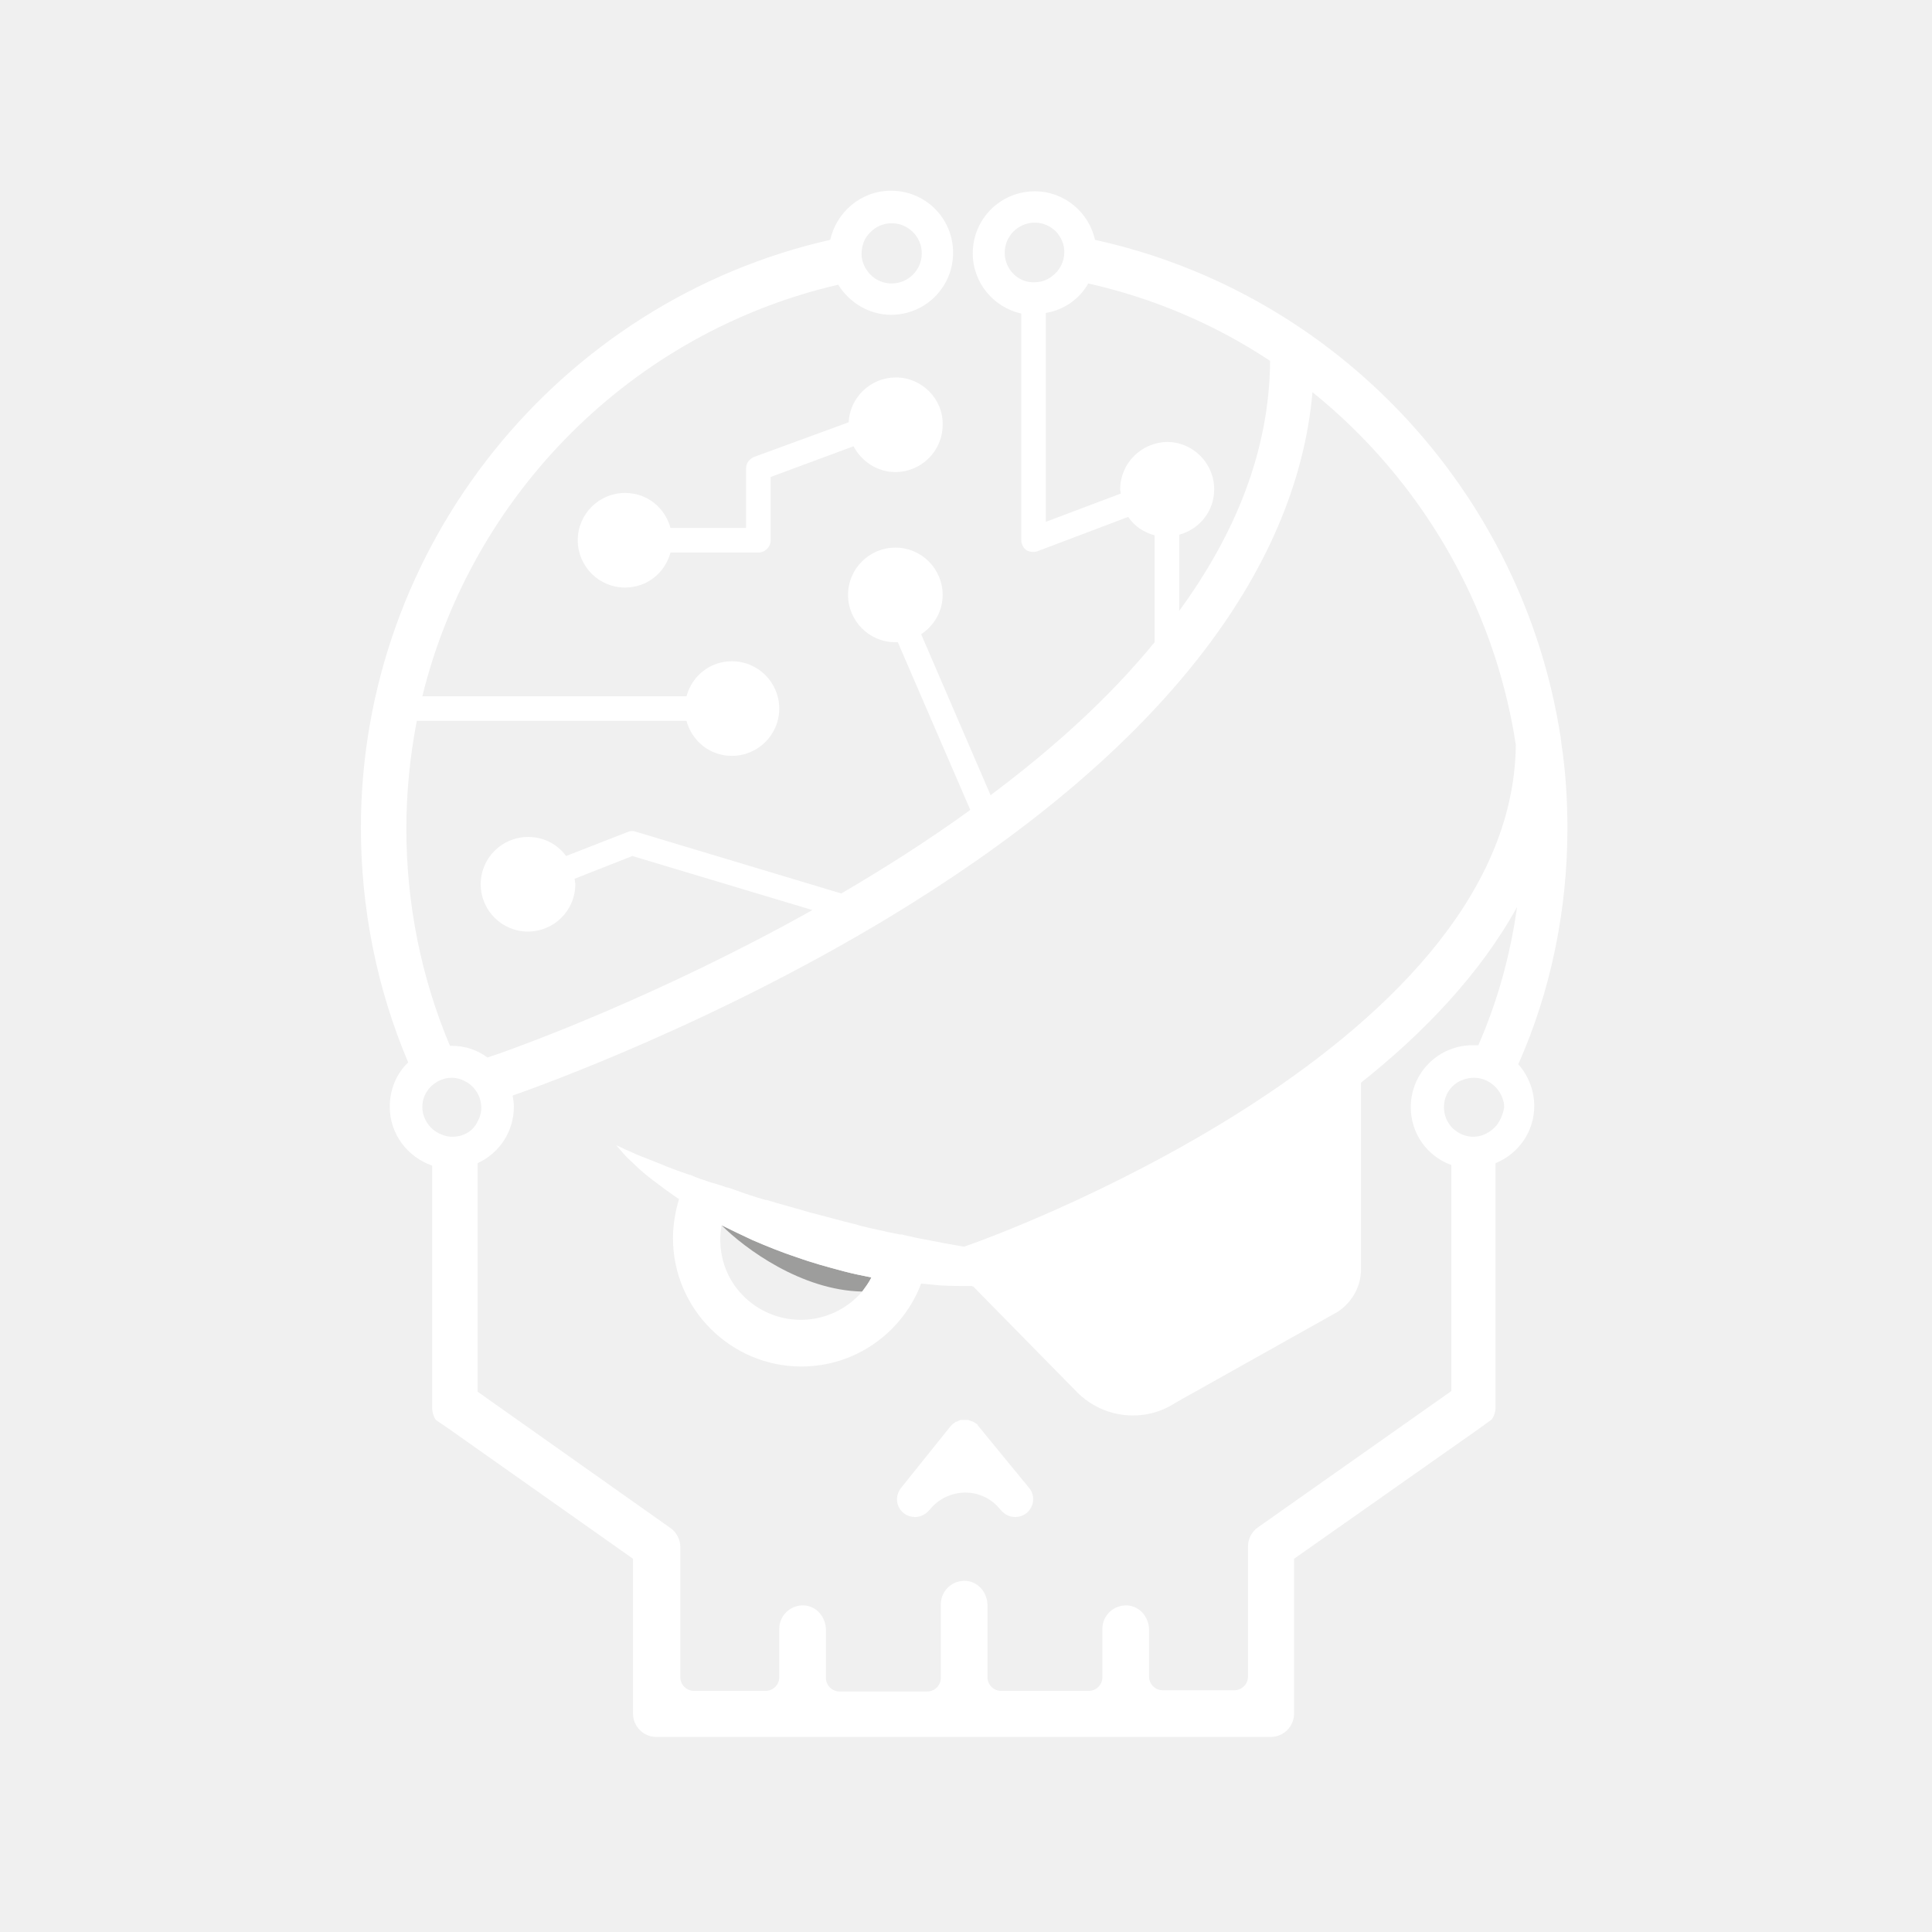
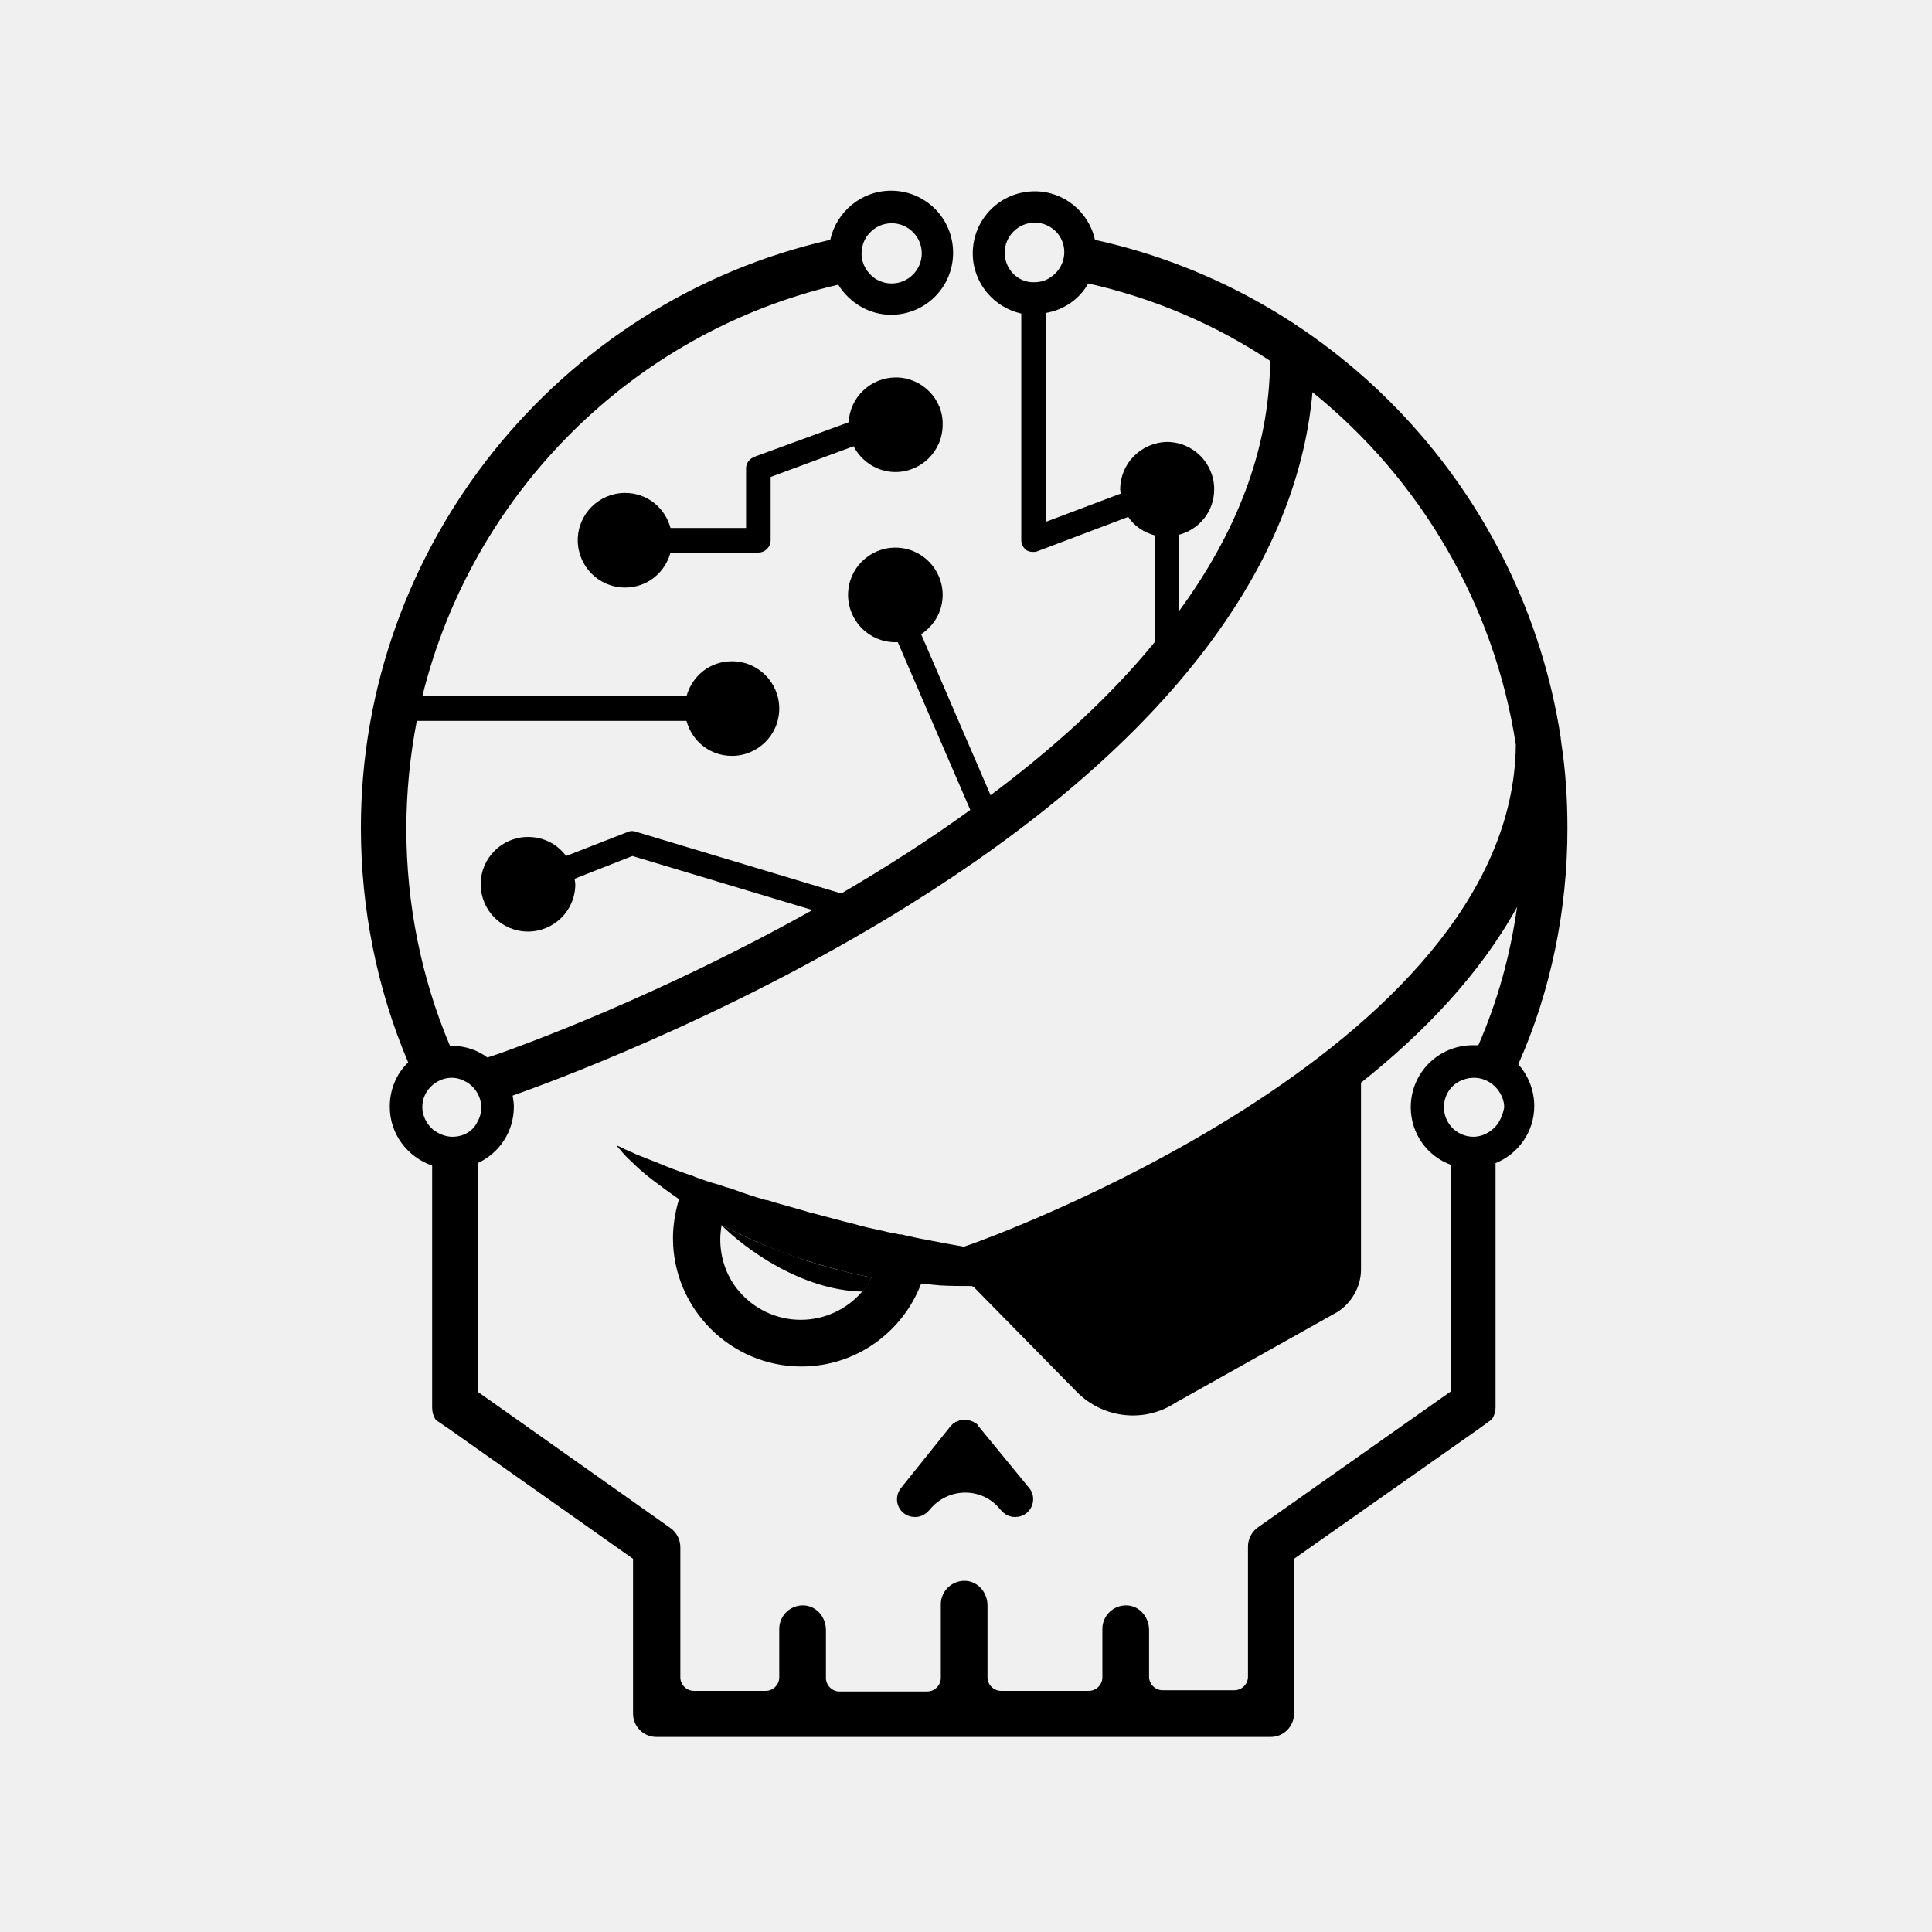
- <svg xmlns="http://www.w3.org/2000/svg" x="0px" y="0px" viewBox="0 0 595.3 595.3" style="enable-background:new 0 0 595.3 595.3;" xml:space="preserve" id="svg72" width="595" height="595">
-   <defs id="defs76" fill="#ffffff">
+ <svg xmlns="http://www.w3.org/2000/svg" x="0px" y="0px" viewBox="0 0 595.3 595.3" xml:space="preserve" id="svg72" width="595" height="595">
+   <defs id="defs76">
	
	
</defs>
-   <style type="text/css" id="style2">
- 	.st0{fill:#9D9D9C;}
- 	.st1{fill:#575756;}
- </style>
  <g id="Calque_2">
</g>
  <g id="g13" transform="matrix(1.892886,0,0,1.892886,-264.7259,-165.9277)">
-     <path id="path5" d="m 299.2,319.9 c 0,0 0,0 0,0 -0.1,-0.1 -0.2,-0.2 -0.2,-0.3 -0.1,-0.1 -0.1,-0.1 -0.2,-0.2 0,0 0,0 0,0 -0.1,0 -0.1,-0.1 -0.2,-0.1 -0.1,-0.1 -0.2,-0.1 -0.3,-0.2 -0.1,0 -0.2,-0.1 -0.3,-0.1 -0.1,0 -0.2,-0.1 -0.2,-0.1 -0.1,0 -0.2,0 -0.3,-0.1 -0.1,0 -0.2,0 -0.3,0 -0.1,0 -0.2,0 -0.3,0 -0.1,0 -0.2,0 -0.3,0 -0.1,0 -0.2,0 -0.3,0 -0.1,0 -0.2,0 -0.3,0.1 -0.1,0 -0.2,0.1 -0.2,0.1 -0.1,0 -0.2,0.1 -0.3,0.1 -0.1,0 -0.2,0.1 -0.3,0.2 -0.1,0 -0.1,0.1 -0.2,0.1 0,0 0,0 0,0 -0.1,0.1 -0.1,0.1 -0.2,0.2 -0.1,0.1 -0.2,0.2 -0.2,0.2 0,0 0,0 0,0 l -8.1,10.1 c -1,1.3 -0.8,3.1 0.5,4.1 0.5,0.4 1.2,0.6 1.8,0.6 0.9,0 1.7,-0.4 2.3,-1.1 l 0.1,-0.1 c 3,-3.7 8.6,-3.7 11.5,0 l 0.1,0.1 c 0.6,0.7 1.4,1.1 2.3,1.1 0.6,0 1.3,-0.2 1.8,-0.6 1.3,-1 1.5,-2.9 0.5,-4.1 z" fill="#ffffff" />
-     <path id="path7" d="m 285.7,149.1 c -4.1,0 -7.5,3.2 -7.7,7.3 l -15.3,5.6 c -0.8,0.3 -1.4,1 -1.4,1.9 v 9.7 H 249 c -0.9,-3.3 -3.8,-5.7 -7.4,-5.7 -4.2,0 -7.7,3.4 -7.7,7.7 0,4.2 3.4,7.7 7.7,7.7 3.6,0 6.5,-2.4 7.4,-5.7 h 14.3 c 1.1,0 2,-0.9 2,-2 v -10.3 l 13.5,-5 c 1.3,2.5 3.9,4.2 6.8,4.2 4.2,0 7.7,-3.4 7.7,-7.7 0.1,-4.2 -3.4,-7.7 -7.6,-7.7 z" fill="#ffffff" />
-     <path style="fill:#9d9d9c" id="path9" d="m 269.5,292.3 c -2.5,-0.9 -4.9,-1.8 -7.2,-2.8 -1.7,-0.8 -3.4,-1.6 -5,-2.4 3.8,3.8 13,10.6 22.9,10.8 0.6,-0.7 1.1,-1.4 1.5,-2.3 -1.5,-0.3 -3,-0.6 -4.5,-1 -2.7,-0.7 -5.2,-1.4 -7.7,-2.3 z" class="st0" />
-     <path id="path11" d="m 395,222.5 c 0,-4.7 -0.3,-9.4 -1,-13.9 0,-0.3 -0.1,-0.6 -0.1,-0.9 -6.1,-39.7 -36.2,-72.3 -75.8,-81 -1,-4.5 -5,-7.9 -9.8,-7.9 -5.6,0 -10.1,4.5 -10.1,10.1 0,4.8 3.4,8.8 7.9,9.8 v 36.9 c 0,0.6 0.3,1.2 0.8,1.6 0.3,0.2 0.7,0.3 1.1,0.3 0.2,0 0.5,0 0.7,-0.1 l 14.8,-5.6 c 1,1.5 2.5,2.5 4.3,3 v 17.4 c -7.5,9.2 -16.8,17.5 -26.7,24.9 l -11.3,-26.2 c 2.1,-1.4 3.5,-3.7 3.5,-6.4 0,-4.2 -3.4,-7.7 -7.7,-7.7 -4.2,0 -7.7,3.4 -7.7,7.7 0,4.2 3.4,7.7 7.7,7.7 0.1,0 0.3,0 0.4,0 l 11.8,27.3 c -6.9,5 -14,9.5 -21,13.6 L 243.2,223 c -0.4,-0.1 -0.8,-0.1 -1.2,0.1 l -10,3.9 c -1.4,-1.9 -3.6,-3.1 -6.2,-3.1 -4.2,0 -7.7,3.4 -7.7,7.7 0,4.2 3.4,7.7 7.7,7.7 4.2,0 7.7,-3.4 7.7,-7.7 0,-0.3 -0.1,-0.6 -0.1,-0.9 l 9.4,-3.7 29.3,8.8 c -25,14 -47.4,22.1 -51.1,23.4 l -1.8,0.6 c -1.6,-1.2 -3.6,-1.9 -5.8,-1.9 -0.1,0 -0.2,0 -0.3,0 -4.7,-11.1 -7.1,-23.2 -7.1,-35.3 0,-6 0.6,-11.9 1.7,-17.6 h 43.9 c 0.9,3.3 3.8,5.7 7.4,5.7 4.2,0 7.7,-3.4 7.7,-7.7 0,-4.2 -3.4,-7.7 -7.7,-7.7 -3.6,0 -6.5,2.4 -7.4,5.7 h -43 c 8.1,-32.9 34.1,-59.2 67.7,-67 1.8,2.9 5,4.9 8.6,4.9 5.6,0 10.1,-4.5 10.1,-10.1 0,-5.6 -4.5,-10.1 -10.1,-10.1 -4.9,0 -8.9,3.5 -9.9,8 -44.1,10 -76.4,49.7 -76.4,95.7 0,13.1 2.6,26.2 7.7,38.2 -1.9,1.8 -3,4.4 -3,7.2 0,4.5 2.9,8.2 6.9,9.6 v 39.4 c 0,0.7 0.2,1.4 0.6,2 l 2.2,1.5 29.9,21.1 v 25.2 c 0,2.1 1.7,3.8 3.8,3.8 h 100 c 2.1,0 3.8,-1.7 3.8,-3.8 v -25.2 l 30,-21.1 2.2,-1.6 c 0.4,-0.6 0.6,-1.3 0.6,-2 V 277 c 3.7,-1.5 6.3,-5.1 6.3,-9.3 0,-2.6 -1,-5 -2.6,-6.8 5.3,-11.9 8,-25.1 8,-38.4 z M 281.4,125.6 c 0.9,-1 2.2,-1.6 3.6,-1.6 2.7,0 4.9,2.2 4.9,4.9 0,2.7 -2.2,4.9 -4.9,4.9 -1,0 -1.9,-0.3 -2.7,-0.8 -1.3,-0.9 -2.2,-2.4 -2.2,-4 0,-1.4 0.5,-2.6 1.3,-3.4 z m 22,3.2 c 0,-2.7 2.2,-4.9 4.9,-4.9 1.4,0 2.6,0.6 3.5,1.5 0.8,0.9 1.3,2 1.3,3.3 0,1.6 -0.8,3.1 -2.1,4 -0.8,0.6 -1.7,0.9 -2.8,0.9 -2.6,0.1 -4.8,-2.1 -4.8,-4.8 z m 18.8,38.5 c 0,0.3 0.1,0.5 0.1,0.7 l -12.2,4.6 v -34 c 3,-0.5 5.5,-2.3 6.9,-4.8 10.7,2.4 20.7,6.7 29.6,12.6 -0.1,14.8 -5.8,28.4 -14.8,40.7 v -12.4 c 3.3,-0.9 5.7,-3.8 5.7,-7.4 0,-4.2 -3.4,-7.7 -7.7,-7.7 -4.2,0.1 -7.6,3.5 -7.6,7.7 z M 213.5,272.7 c -1.2,0 -2.3,-0.5 -3.2,-1.2 -1,-0.9 -1.7,-2.2 -1.7,-3.6 0,-0.6 0.1,-1.2 0.3,-1.7 0.7,-1.8 2.5,-3.1 4.5,-3.1 0.9,0 1.7,0.3 2.4,0.7 1.4,0.8 2.4,2.4 2.4,4.2 0,0.9 -0.3,1.7 -0.7,2.4 -0.7,1.4 -2.2,2.3 -4,2.3 z m 170,-1.9 c -0.9,1.1 -2.3,1.9 -3.8,1.9 -1.4,0 -2.6,-0.6 -3.5,-1.5 -0.8,-0.9 -1.3,-2 -1.3,-3.3 0,-2.1 1.3,-3.9 3.2,-4.5 0.5,-0.2 1.1,-0.3 1.7,-0.3 2.3,0 4.3,1.7 4.8,3.9 0.1,0.3 0.1,0.6 0.1,1 -0.2,1 -0.6,2 -1.2,2.8 z m -3,-13 c -0.3,0 -0.6,0 -0.9,0 -5.6,0 -10.1,4.5 -10.1,10.1 0,4.3 2.7,8 6.6,9.4 v 36.8 l -31.5,22.2 c -1,0.7 -1.6,1.9 -1.6,3.1 v 21.2 c 0,1.2 -1,2.2 -2.2,2.2 h -11.7 c -1.2,0 -2.2,-1 -2.2,-2.2 V 353 c 0,-2 -1.4,-3.8 -3.4,-4 -2.3,-0.2 -4.2,1.6 -4.2,3.8 v 7.9 c 0,1.2 -1,2.2 -2.2,2.2 h -14.3 c -1.2,0 -2.2,-1 -2.2,-2.2 V 349 c 0,-2 -1.4,-3.8 -3.4,-4 -2.3,-0.2 -4.2,1.6 -4.2,3.8 v 12 c 0,1.2 -1,2.2 -2.2,2.2 h -14.3 c -1.2,0 -2.2,-1 -2.2,-2.2 V 353 c 0,-2 -1.4,-3.8 -3.4,-4 -2.3,-0.2 -4.2,1.6 -4.2,3.8 v 7.9 c 0,1.2 -1,2.2 -2.2,2.2 h -11.7 c -1.2,0 -2.2,-1 -2.2,-2.2 v -21.2 c 0,-1.2 -0.6,-2.4 -1.6,-3.1 L 217.6,314.2 V 277 c 3.5,-1.6 5.9,-5.1 5.9,-9.2 0,-0.6 -0.1,-1.2 -0.2,-1.8 4,-1.4 34.5,-12.3 64.5,-31 40.6,-25.3 63.1,-54 65.7,-83.5 17.5,14.1 29.6,34.5 33.1,57.4 -0.5,50.1 -87.8,81 -88.7,81.3 -0.2,0.1 -0.7,0.2 -1.1,0.4 -1.1,-0.2 -2.2,-0.4 -3.4,-0.6 -0.8,-0.2 -1.7,-0.3 -2.5,-0.5 -1.3,-0.2 -2.6,-0.5 -3.9,-0.8 -0.2,-0.1 -0.5,-0.1 -0.7,-0.1 -0.5,-0.1 -1,-0.2 -1.5,-0.3 -0.6,-0.1 -1.2,-0.3 -1.8,-0.4 -1.4,-0.3 -2.8,-0.6 -4.1,-1 -2.5,-0.6 -4.9,-1.3 -7.3,-1.9 -2.3,-0.7 -4.7,-1.3 -6.9,-2 -0.1,0 -0.1,0 -0.2,0 -1.7,-0.5 -3.3,-1 -4.9,-1.6 -0.5,-0.2 -1.1,-0.4 -1.6,-0.5 -0.8,-0.3 -1.5,-0.5 -2.2,-0.7 -1.3,-0.4 -2.5,-0.8 -3.6,-1.3 0,0 -0.1,0 -0.1,0 -1.8,-0.6 -3.4,-1.2 -4.8,-1.8 -1.5,-0.6 -2.8,-1.1 -3.8,-1.5 -1,-0.5 -1.9,-0.8 -2.4,-1.1 -0.6,-0.3 -0.9,-0.4 -0.9,-0.4 0,0 0.2,0.3 0.6,0.7 0.4,0.5 1,1.2 1.9,2 0.8,0.8 1.9,1.8 3.2,2.8 1.3,1 2.8,2.1 4.4,3.2 0,0 0,0 0.1,0 -0.6,2 -1,4.2 -1,6.4 0,11.5 9.4,20.9 20.9,20.9 8.9,0 16.5,-5.6 19.5,-13.5 1,0.1 2.1,0.2 3.1,0.3 1.8,0.1 3.5,0.1 5.1,0.1 0.1,0 0.2,0.1 0.3,0.1 l 16.9,17.2 c 4.3,4.3 11,5 16,1.7 l 26.4,-14.8 c 2.3,-1.5 3.8,-4.1 3.8,-6.9 v -30.4 c 10.2,-8.1 19.4,-17.7 25.4,-28.6 -1.1,7.9 -3.2,15.4 -6.3,22.5 z m -98.8,37.8 c -0.4,0.8 -1,1.6 -1.5,2.3 v 0 c -2.4,2.8 -6,4.6 -10,4.6 -4,0 -7.6,-1.8 -10,-4.6 -2,-2.3 -3.1,-5.3 -3.1,-8.5 0,-0.8 0.1,-1.5 0.2,-2.3 0,0 0,0 0,0 1.6,0.8 3.3,1.6 5,2.4 2.3,1 4.7,2 7.2,2.8 2.5,0.9 5.1,1.6 7.7,2.3 1.5,0.4 3,0.7 4.5,1 z" fill="#ffffff" />
+     <path id="path5" d="m 299.2,319.9 c 0,0 0,0 0,0 -0.1,-0.1 -0.2,-0.2 -0.2,-0.3 -0.1,-0.1 -0.1,-0.1 -0.2,-0.2 0,0 0,0 0,0 -0.1,0 -0.1,-0.1 -0.2,-0.1 -0.1,-0.1 -0.2,-0.1 -0.3,-0.2 -0.1,0 -0.2,-0.1 -0.3,-0.1 -0.1,0 -0.2,-0.1 -0.2,-0.1 -0.1,0 -0.2,0 -0.3,-0.1 -0.1,0 -0.2,0 -0.3,0 -0.1,0 -0.2,0 -0.3,0 -0.1,0 -0.2,0 -0.3,0 -0.1,0 -0.2,0 -0.3,0 -0.1,0 -0.2,0 -0.3,0.1 -0.1,0 -0.2,0.1 -0.2,0.1 -0.1,0 -0.2,0.1 -0.3,0.1 -0.1,0 -0.2,0.1 -0.3,0.2 -0.1,0 -0.1,0.1 -0.2,0.1 0,0 0,0 0,0 -0.1,0.1 -0.1,0.1 -0.2,0.2 -0.1,0.1 -0.2,0.2 -0.2,0.2 0,0 0,0 0,0 l -8.1,10.1 c -1,1.3 -0.8,3.1 0.5,4.1 0.5,0.4 1.2,0.6 1.8,0.6 0.9,0 1.7,-0.4 2.3,-1.1 l 0.1,-0.1 c 3,-3.7 8.6,-3.7 11.5,0 l 0.1,0.1 c 0.6,0.7 1.4,1.1 2.3,1.1 0.6,0 1.3,-0.2 1.8,-0.6 1.3,-1 1.5,-2.9 0.5,-4.1 z" />
+     <path id="path7" d="m 285.7,149.1 c -4.1,0 -7.5,3.2 -7.7,7.3 l -15.3,5.6 c -0.8,0.3 -1.4,1 -1.4,1.9 v 9.7 H 249 c -0.9,-3.3 -3.8,-5.7 -7.4,-5.7 -4.2,0 -7.7,3.4 -7.7,7.7 0,4.2 3.4,7.7 7.7,7.7 3.6,0 6.5,-2.4 7.4,-5.7 h 14.3 c 1.1,0 2,-0.9 2,-2 v -10.3 l 13.5,-5 c 1.3,2.5 3.9,4.2 6.8,4.2 4.2,0 7.7,-3.4 7.7,-7.7 0.1,-4.2 -3.4,-7.7 -7.6,-7.7 z" />
+     <path id="path9" d="m 269.5,292.3 c -2.5,-0.9 -4.9,-1.8 -7.2,-2.8 -1.7,-0.8 -3.4,-1.6 -5,-2.4 3.8,3.8 13,10.6 22.9,10.8 0.6,-0.7 1.1,-1.4 1.5,-2.3 -1.5,-0.3 -3,-0.6 -4.5,-1 -2.7,-0.7 -5.2,-1.4 -7.7,-2.3 z" class="st0" />
+     <path id="path11" d="m 395,222.5 c 0,-4.7 -0.3,-9.4 -1,-13.9 0,-0.3 -0.1,-0.6 -0.1,-0.9 -6.1,-39.7 -36.2,-72.3 -75.8,-81 -1,-4.5 -5,-7.9 -9.8,-7.9 -5.6,0 -10.1,4.5 -10.1,10.1 0,4.8 3.4,8.8 7.9,9.8 v 36.9 c 0,0.6 0.3,1.2 0.8,1.6 0.3,0.2 0.7,0.3 1.1,0.3 0.2,0 0.5,0 0.7,-0.1 l 14.8,-5.6 c 1,1.5 2.5,2.5 4.3,3 v 17.4 c -7.5,9.2 -16.8,17.5 -26.7,24.9 l -11.3,-26.2 c 2.1,-1.4 3.5,-3.7 3.5,-6.4 0,-4.2 -3.4,-7.7 -7.7,-7.7 -4.2,0 -7.7,3.4 -7.7,7.7 0,4.2 3.4,7.7 7.7,7.7 0.1,0 0.3,0 0.4,0 l 11.8,27.3 c -6.9,5 -14,9.5 -21,13.6 L 243.2,223 c -0.4,-0.1 -0.8,-0.1 -1.2,0.1 l -10,3.9 c -1.4,-1.9 -3.6,-3.1 -6.2,-3.1 -4.2,0 -7.7,3.4 -7.7,7.7 0,4.2 3.4,7.7 7.7,7.7 4.2,0 7.7,-3.4 7.7,-7.7 0,-0.3 -0.1,-0.6 -0.1,-0.9 l 9.4,-3.7 29.3,8.8 c -25,14 -47.4,22.1 -51.1,23.4 l -1.8,0.6 c -1.6,-1.2 -3.6,-1.9 -5.8,-1.9 -0.1,0 -0.2,0 -0.3,0 -4.7,-11.1 -7.1,-23.2 -7.1,-35.3 0,-6 0.6,-11.9 1.7,-17.6 h 43.9 c 0.9,3.3 3.8,5.7 7.4,5.7 4.2,0 7.7,-3.4 7.7,-7.7 0,-4.2 -3.4,-7.7 -7.7,-7.7 -3.6,0 -6.5,2.4 -7.4,5.7 h -43 c 8.1,-32.9 34.1,-59.2 67.7,-67 1.8,2.9 5,4.9 8.6,4.9 5.6,0 10.1,-4.5 10.1,-10.1 0,-5.6 -4.5,-10.1 -10.1,-10.1 -4.9,0 -8.9,3.5 -9.9,8 -44.1,10 -76.4,49.7 -76.4,95.7 0,13.1 2.6,26.2 7.7,38.2 -1.9,1.8 -3,4.4 -3,7.2 0,4.5 2.9,8.2 6.9,9.6 v 39.4 c 0,0.7 0.2,1.4 0.6,2 l 2.2,1.5 29.9,21.1 v 25.2 c 0,2.1 1.7,3.8 3.8,3.8 h 100 c 2.1,0 3.8,-1.7 3.8,-3.8 v -25.2 l 30,-21.1 2.2,-1.6 c 0.4,-0.6 0.6,-1.3 0.6,-2 V 277 c 3.7,-1.5 6.3,-5.1 6.3,-9.3 0,-2.6 -1,-5 -2.6,-6.8 5.3,-11.9 8,-25.1 8,-38.4 z M 281.4,125.6 c 0.9,-1 2.2,-1.6 3.6,-1.6 2.7,0 4.9,2.2 4.9,4.9 0,2.7 -2.2,4.9 -4.9,4.9 -1,0 -1.9,-0.3 -2.7,-0.8 -1.3,-0.9 -2.2,-2.4 -2.2,-4 0,-1.4 0.5,-2.6 1.3,-3.4 z m 22,3.2 c 0,-2.7 2.2,-4.9 4.9,-4.9 1.4,0 2.6,0.6 3.5,1.5 0.8,0.9 1.3,2 1.3,3.3 0,1.6 -0.8,3.1 -2.1,4 -0.8,0.6 -1.7,0.9 -2.8,0.9 -2.6,0.1 -4.8,-2.1 -4.8,-4.8 z m 18.8,38.5 c 0,0.3 0.1,0.5 0.1,0.7 l -12.2,4.6 v -34 c 3,-0.5 5.5,-2.3 6.9,-4.8 10.7,2.4 20.7,6.7 29.6,12.6 -0.1,14.8 -5.8,28.4 -14.8,40.7 v -12.4 c 3.3,-0.9 5.7,-3.8 5.7,-7.4 0,-4.2 -3.4,-7.7 -7.7,-7.7 -4.2,0.1 -7.6,3.5 -7.6,7.7 z M 213.5,272.7 c -1.2,0 -2.3,-0.5 -3.2,-1.2 -1,-0.9 -1.7,-2.2 -1.7,-3.6 0,-0.6 0.1,-1.2 0.3,-1.7 0.7,-1.8 2.5,-3.1 4.5,-3.1 0.9,0 1.7,0.3 2.4,0.7 1.4,0.8 2.4,2.4 2.4,4.2 0,0.9 -0.3,1.7 -0.7,2.4 -0.7,1.4 -2.2,2.3 -4,2.3 z m 170,-1.9 c -0.9,1.1 -2.3,1.9 -3.8,1.9 -1.4,0 -2.6,-0.6 -3.5,-1.5 -0.8,-0.9 -1.3,-2 -1.3,-3.3 0,-2.1 1.3,-3.9 3.2,-4.5 0.5,-0.2 1.1,-0.3 1.7,-0.3 2.3,0 4.3,1.7 4.8,3.9 0.1,0.3 0.1,0.6 0.1,1 -0.2,1 -0.6,2 -1.2,2.8 z m -3,-13 c -0.3,0 -0.6,0 -0.9,0 -5.6,0 -10.1,4.5 -10.1,10.1 0,4.3 2.7,8 6.6,9.4 v 36.8 l -31.5,22.2 c -1,0.7 -1.6,1.9 -1.6,3.1 v 21.2 c 0,1.2 -1,2.2 -2.2,2.2 h -11.7 c -1.2,0 -2.2,-1 -2.2,-2.2 V 353 c 0,-2 -1.4,-3.8 -3.4,-4 -2.3,-0.2 -4.2,1.6 -4.2,3.8 v 7.9 c 0,1.2 -1,2.2 -2.2,2.2 h -14.3 c -1.2,0 -2.2,-1 -2.2,-2.2 V 349 c 0,-2 -1.4,-3.8 -3.4,-4 -2.3,-0.2 -4.2,1.6 -4.2,3.8 v 12 c 0,1.2 -1,2.2 -2.2,2.2 h -14.3 c -1.2,0 -2.2,-1 -2.2,-2.2 V 353 c 0,-2 -1.4,-3.8 -3.4,-4 -2.3,-0.2 -4.2,1.6 -4.2,3.8 v 7.9 c 0,1.2 -1,2.2 -2.2,2.2 h -11.7 c -1.2,0 -2.2,-1 -2.2,-2.2 v -21.2 c 0,-1.2 -0.6,-2.4 -1.6,-3.1 L 217.6,314.2 V 277 c 3.5,-1.6 5.9,-5.1 5.9,-9.2 0,-0.6 -0.1,-1.2 -0.2,-1.8 4,-1.4 34.5,-12.3 64.5,-31 40.6,-25.3 63.1,-54 65.7,-83.5 17.5,14.1 29.6,34.5 33.1,57.4 -0.5,50.1 -87.8,81 -88.7,81.3 -0.2,0.1 -0.7,0.2 -1.1,0.4 -1.1,-0.2 -2.2,-0.4 -3.4,-0.6 -0.8,-0.2 -1.7,-0.3 -2.5,-0.5 -1.3,-0.2 -2.6,-0.5 -3.9,-0.8 -0.2,-0.1 -0.5,-0.1 -0.7,-0.1 -0.5,-0.1 -1,-0.2 -1.5,-0.3 -0.6,-0.1 -1.2,-0.3 -1.8,-0.4 -1.4,-0.3 -2.8,-0.6 -4.1,-1 -2.5,-0.6 -4.9,-1.3 -7.3,-1.9 -2.3,-0.7 -4.7,-1.3 -6.9,-2 -0.1,0 -0.1,0 -0.2,0 -1.7,-0.5 -3.3,-1 -4.9,-1.6 -0.5,-0.2 -1.1,-0.4 -1.6,-0.5 -0.8,-0.3 -1.5,-0.5 -2.2,-0.7 -1.3,-0.4 -2.5,-0.8 -3.6,-1.3 0,0 -0.1,0 -0.1,0 -1.8,-0.6 -3.4,-1.2 -4.8,-1.8 -1.5,-0.6 -2.8,-1.1 -3.8,-1.5 -1,-0.5 -1.9,-0.8 -2.4,-1.1 -0.6,-0.3 -0.9,-0.4 -0.9,-0.4 0,0 0.2,0.3 0.6,0.7 0.4,0.5 1,1.2 1.9,2 0.8,0.8 1.9,1.8 3.2,2.8 1.3,1 2.8,2.1 4.4,3.2 0,0 0,0 0.1,0 -0.6,2 -1,4.2 -1,6.4 0,11.5 9.4,20.9 20.9,20.9 8.9,0 16.5,-5.6 19.5,-13.5 1,0.1 2.1,0.2 3.1,0.3 1.8,0.1 3.5,0.1 5.1,0.1 0.1,0 0.2,0.1 0.3,0.1 l 16.9,17.2 c 4.3,4.3 11,5 16,1.7 l 26.4,-14.8 c 2.3,-1.5 3.8,-4.1 3.8,-6.9 v -30.4 c 10.2,-8.1 19.4,-17.7 25.4,-28.6 -1.1,7.9 -3.2,15.4 -6.3,22.5 z m -98.8,37.8 c -0.4,0.8 -1,1.6 -1.5,2.3 v 0 c -2.4,2.8 -6,4.6 -10,4.6 -4,0 -7.6,-1.8 -10,-4.6 -2,-2.3 -3.1,-5.3 -3.1,-8.5 0,-0.8 0.1,-1.5 0.2,-2.3 0,0 0,0 0,0 1.6,0.8 3.3,1.6 5,2.4 2.3,1 4.7,2 7.2,2.8 2.5,0.9 5.1,1.6 7.7,2.3 1.5,0.4 3,0.7 4.5,1 z" />
  </g>
</svg>
